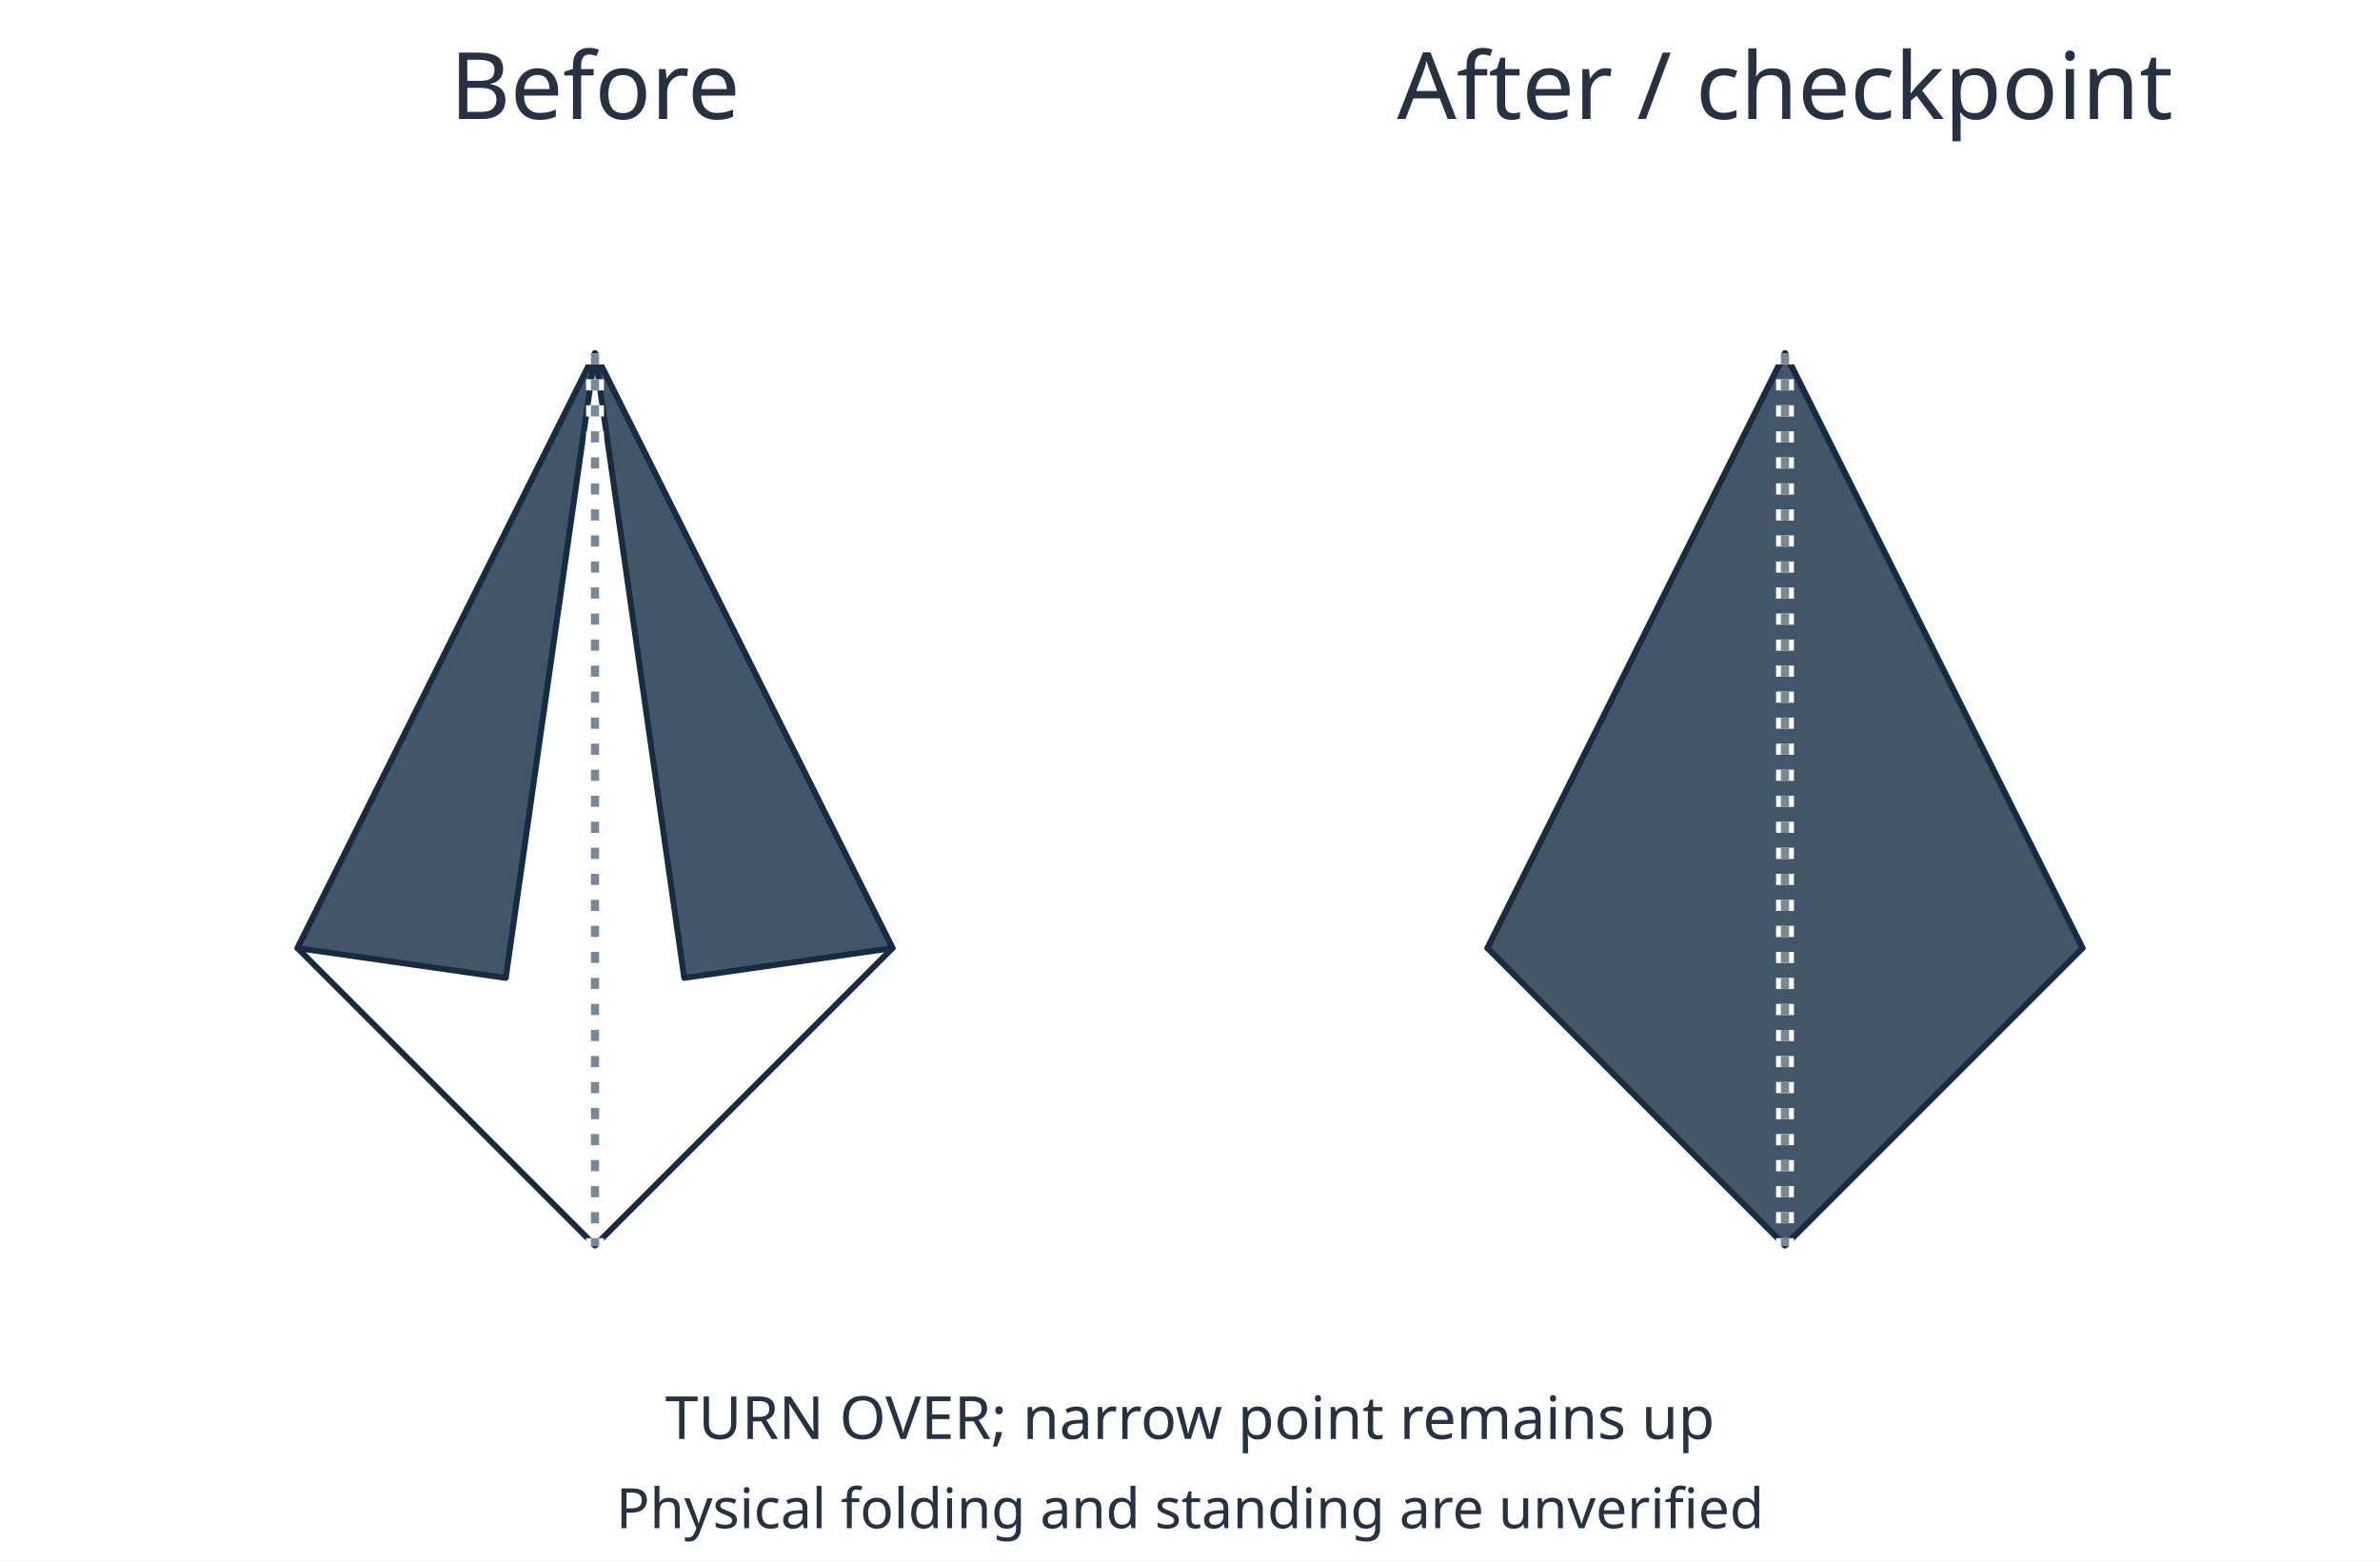
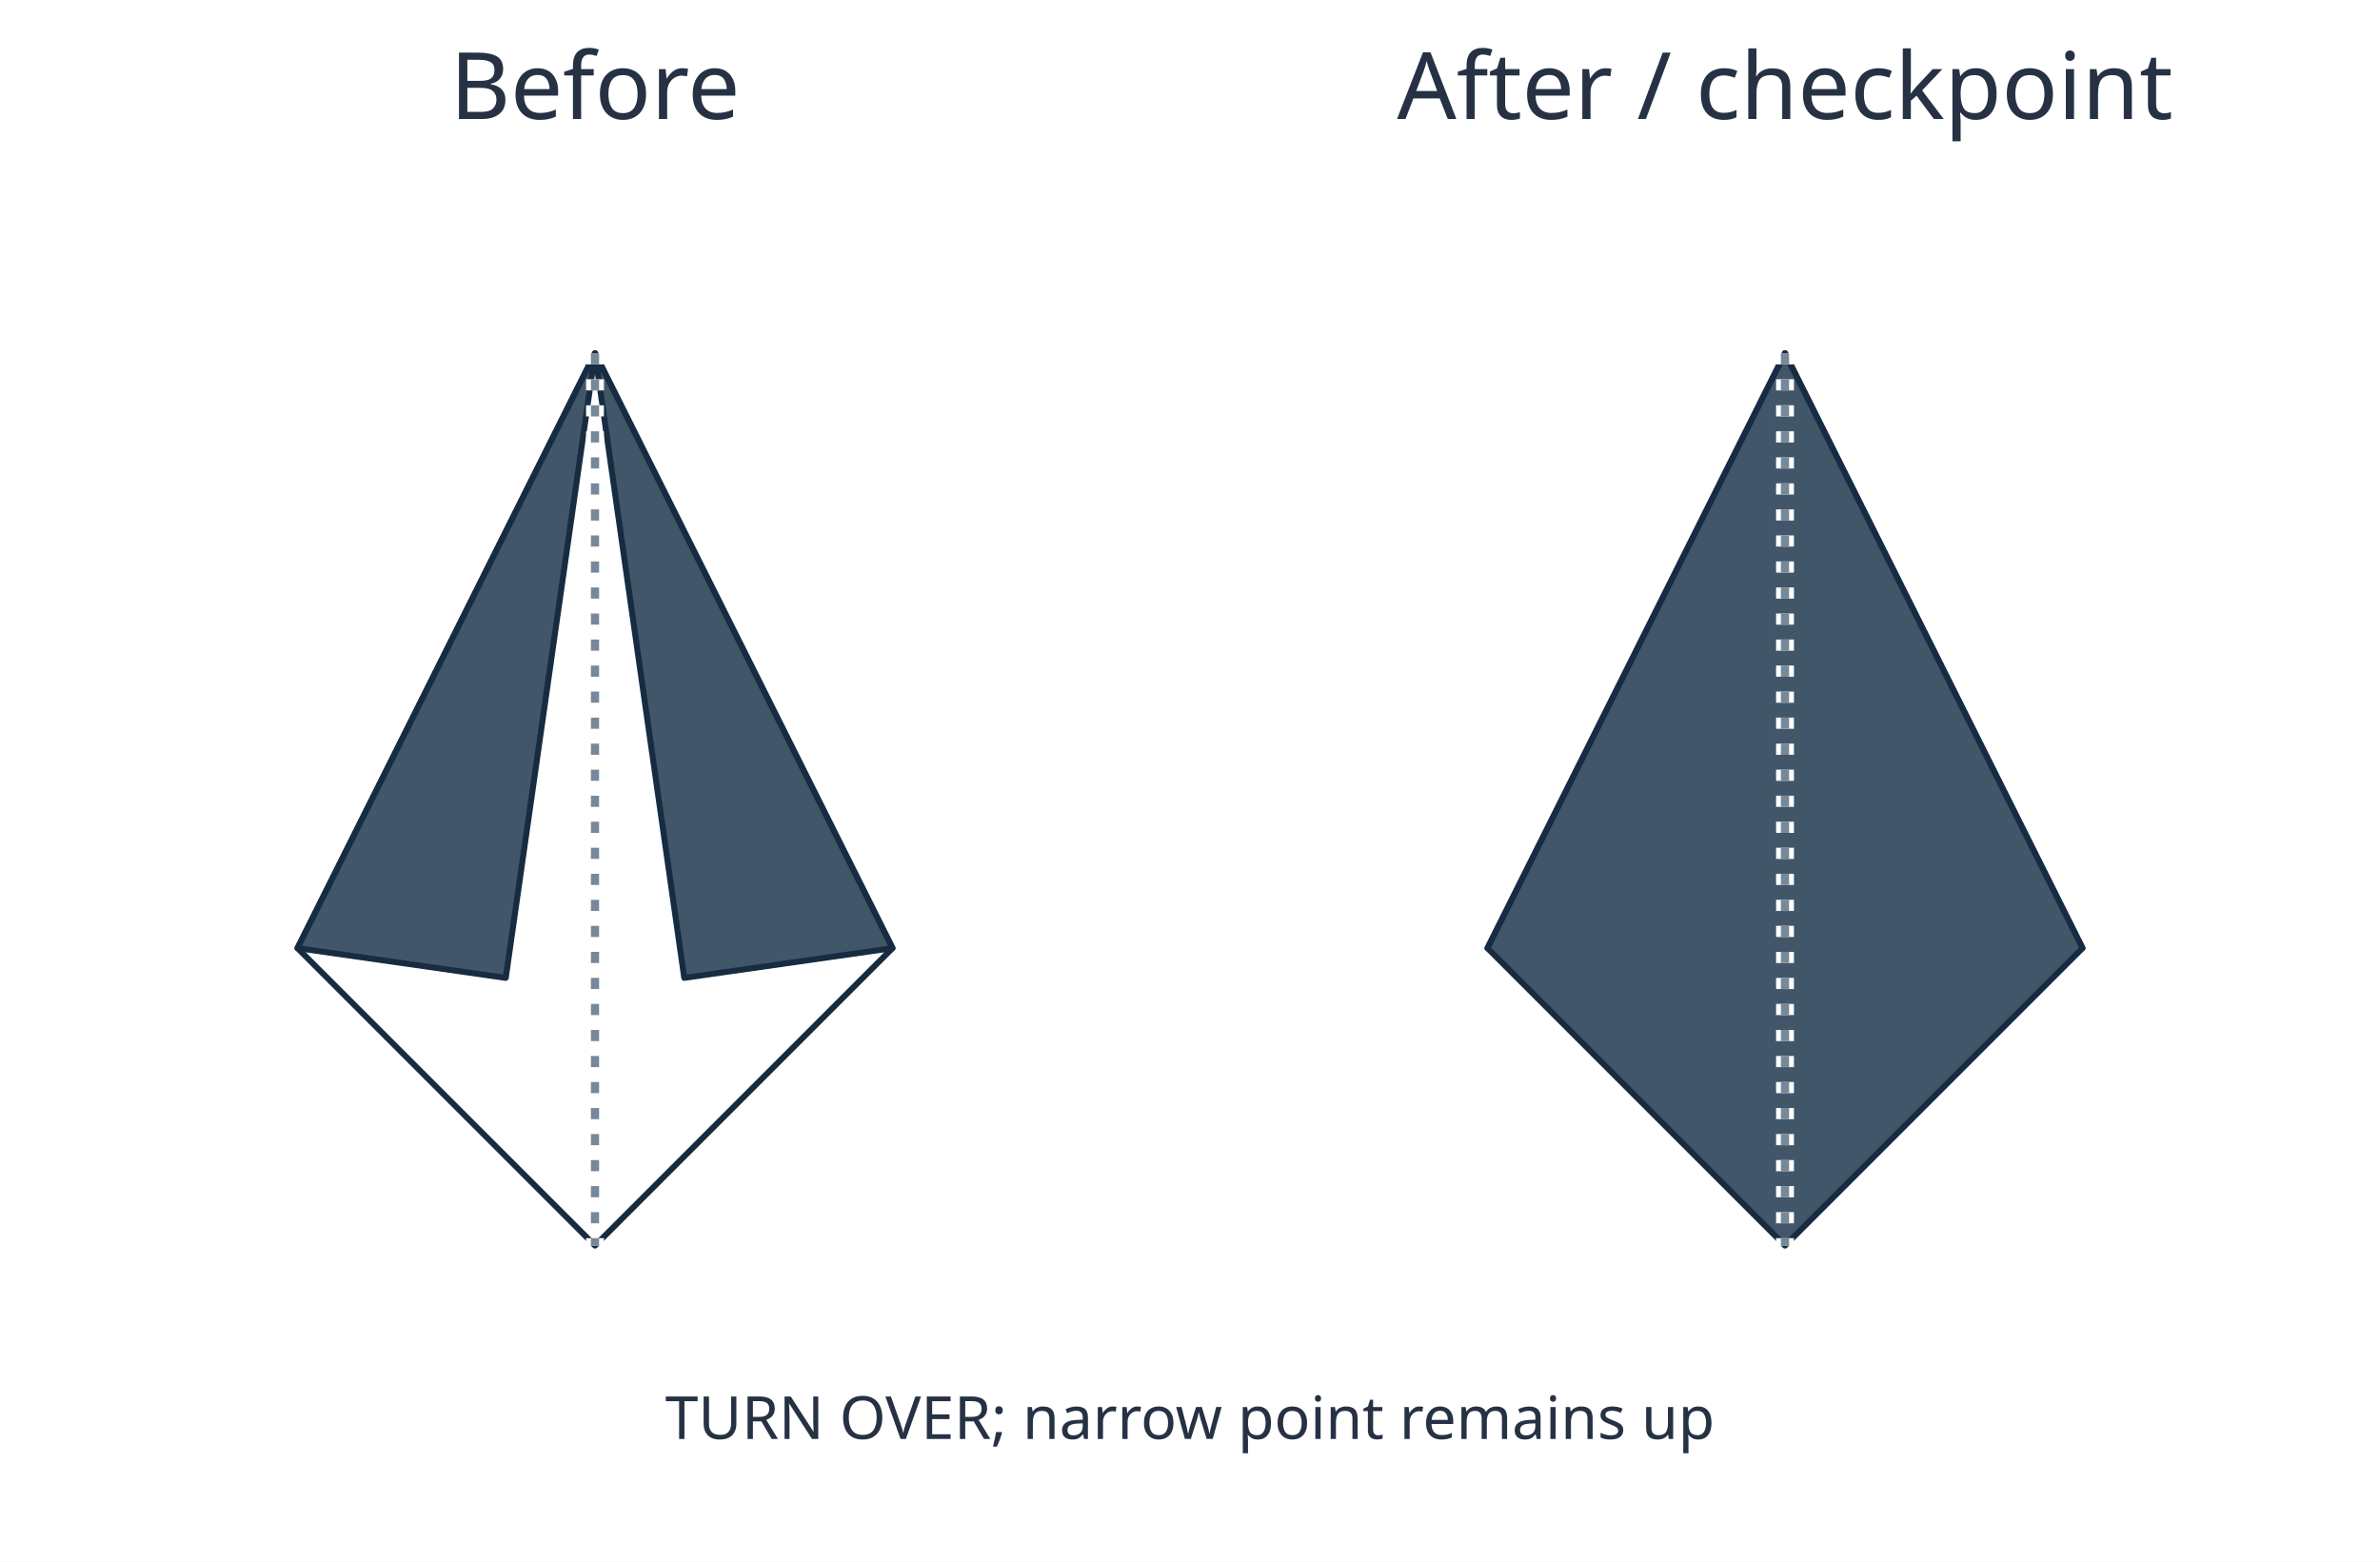
<svg xmlns="http://www.w3.org/2000/svg" width="640" height="420" viewBox="0 0 640 420" role="img" aria-labelledby="title desc">
  <rect width="640" height="420" fill="white" />
  <defs>
    <marker id="arrow" markerWidth="7" markerHeight="7" refX="6" refY="3.5" orient="auto">
      <path d="M0 0L7 3.5L0 7" fill="#2466a0" stroke="white" stroke-width=".7" />
    </marker>
  </defs>
  <text x="160" y="32" text-anchor="middle" font-family="sans-serif" font-size="25" fill="#263244">Before</text>
  <text x="480" y="32" text-anchor="middle" font-family="sans-serif" font-size="25" fill="#263244">After / checkpoint</text>
  <polygon points="160.000,95.000 160.000,95.000 80.000,255.000 160.000,335.000 240.000,255.000 160.000,95.000" fill="#ffffff" stroke="#172c42" stroke-width="1.6" stroke-linejoin="round" />
  <polygon points="160.000,95.000 160.000,95.000 240.000,255.000 184.000,263.000" fill="#42566a" stroke="#172c42" stroke-width="1.6" stroke-linejoin="round" />
  <polygon points="160.000,95.000 136.000,263.000 80.000,255.000 160.000,95.000 160.000,95.000" fill="#42566a" stroke="#172c42" stroke-width="1.6" stroke-linejoin="round" />
  <path d="M160.000,95.000 L160.000,335.000" fill="none" stroke="white" stroke-width="4.8" stroke-dasharray="3 4" />
  <path d="M160.000,95.000 L160.000,335.000" fill="none" stroke="#778899" stroke-width="2.2" stroke-dasharray="3 4" />
  <polygon points="480.000,95.000 504.000,263.000 560.000,255.000 480.000,95.000 480.000,95.000" fill="#ffffff" stroke="#172c42" stroke-width="1.6" stroke-linejoin="round" />
  <polygon points="480.000,95.000 480.000,95.000 400.000,255.000 456.000,263.000" fill="#ffffff" stroke="#172c42" stroke-width="1.6" stroke-linejoin="round" />
  <polygon points="480.000,95.000 480.000,95.000 560.000,255.000 480.000,335.000 400.000,255.000 480.000,95.000" fill="#42566a" stroke="#172c42" stroke-width="1.6" stroke-linejoin="round" />
  <path d="M480.000,95.000 L480.000,335.000" fill="none" stroke="white" stroke-width="4.8" stroke-dasharray="3 4" />
  <path d="M480.000,95.000 L480.000,335.000" fill="none" stroke="#778899" stroke-width="2.2" stroke-dasharray="3 4" />
  <text x="320" y="387" text-anchor="middle" font-family="sans-serif" font-size="16" fill="#263244">TURN OVER; narrow point remains up</text>
-   <text x="320" y="411" text-anchor="middle" font-family="sans-serif" font-size="15" fill="#263244">Physical folding and standing are unverified</text>
</svg>
